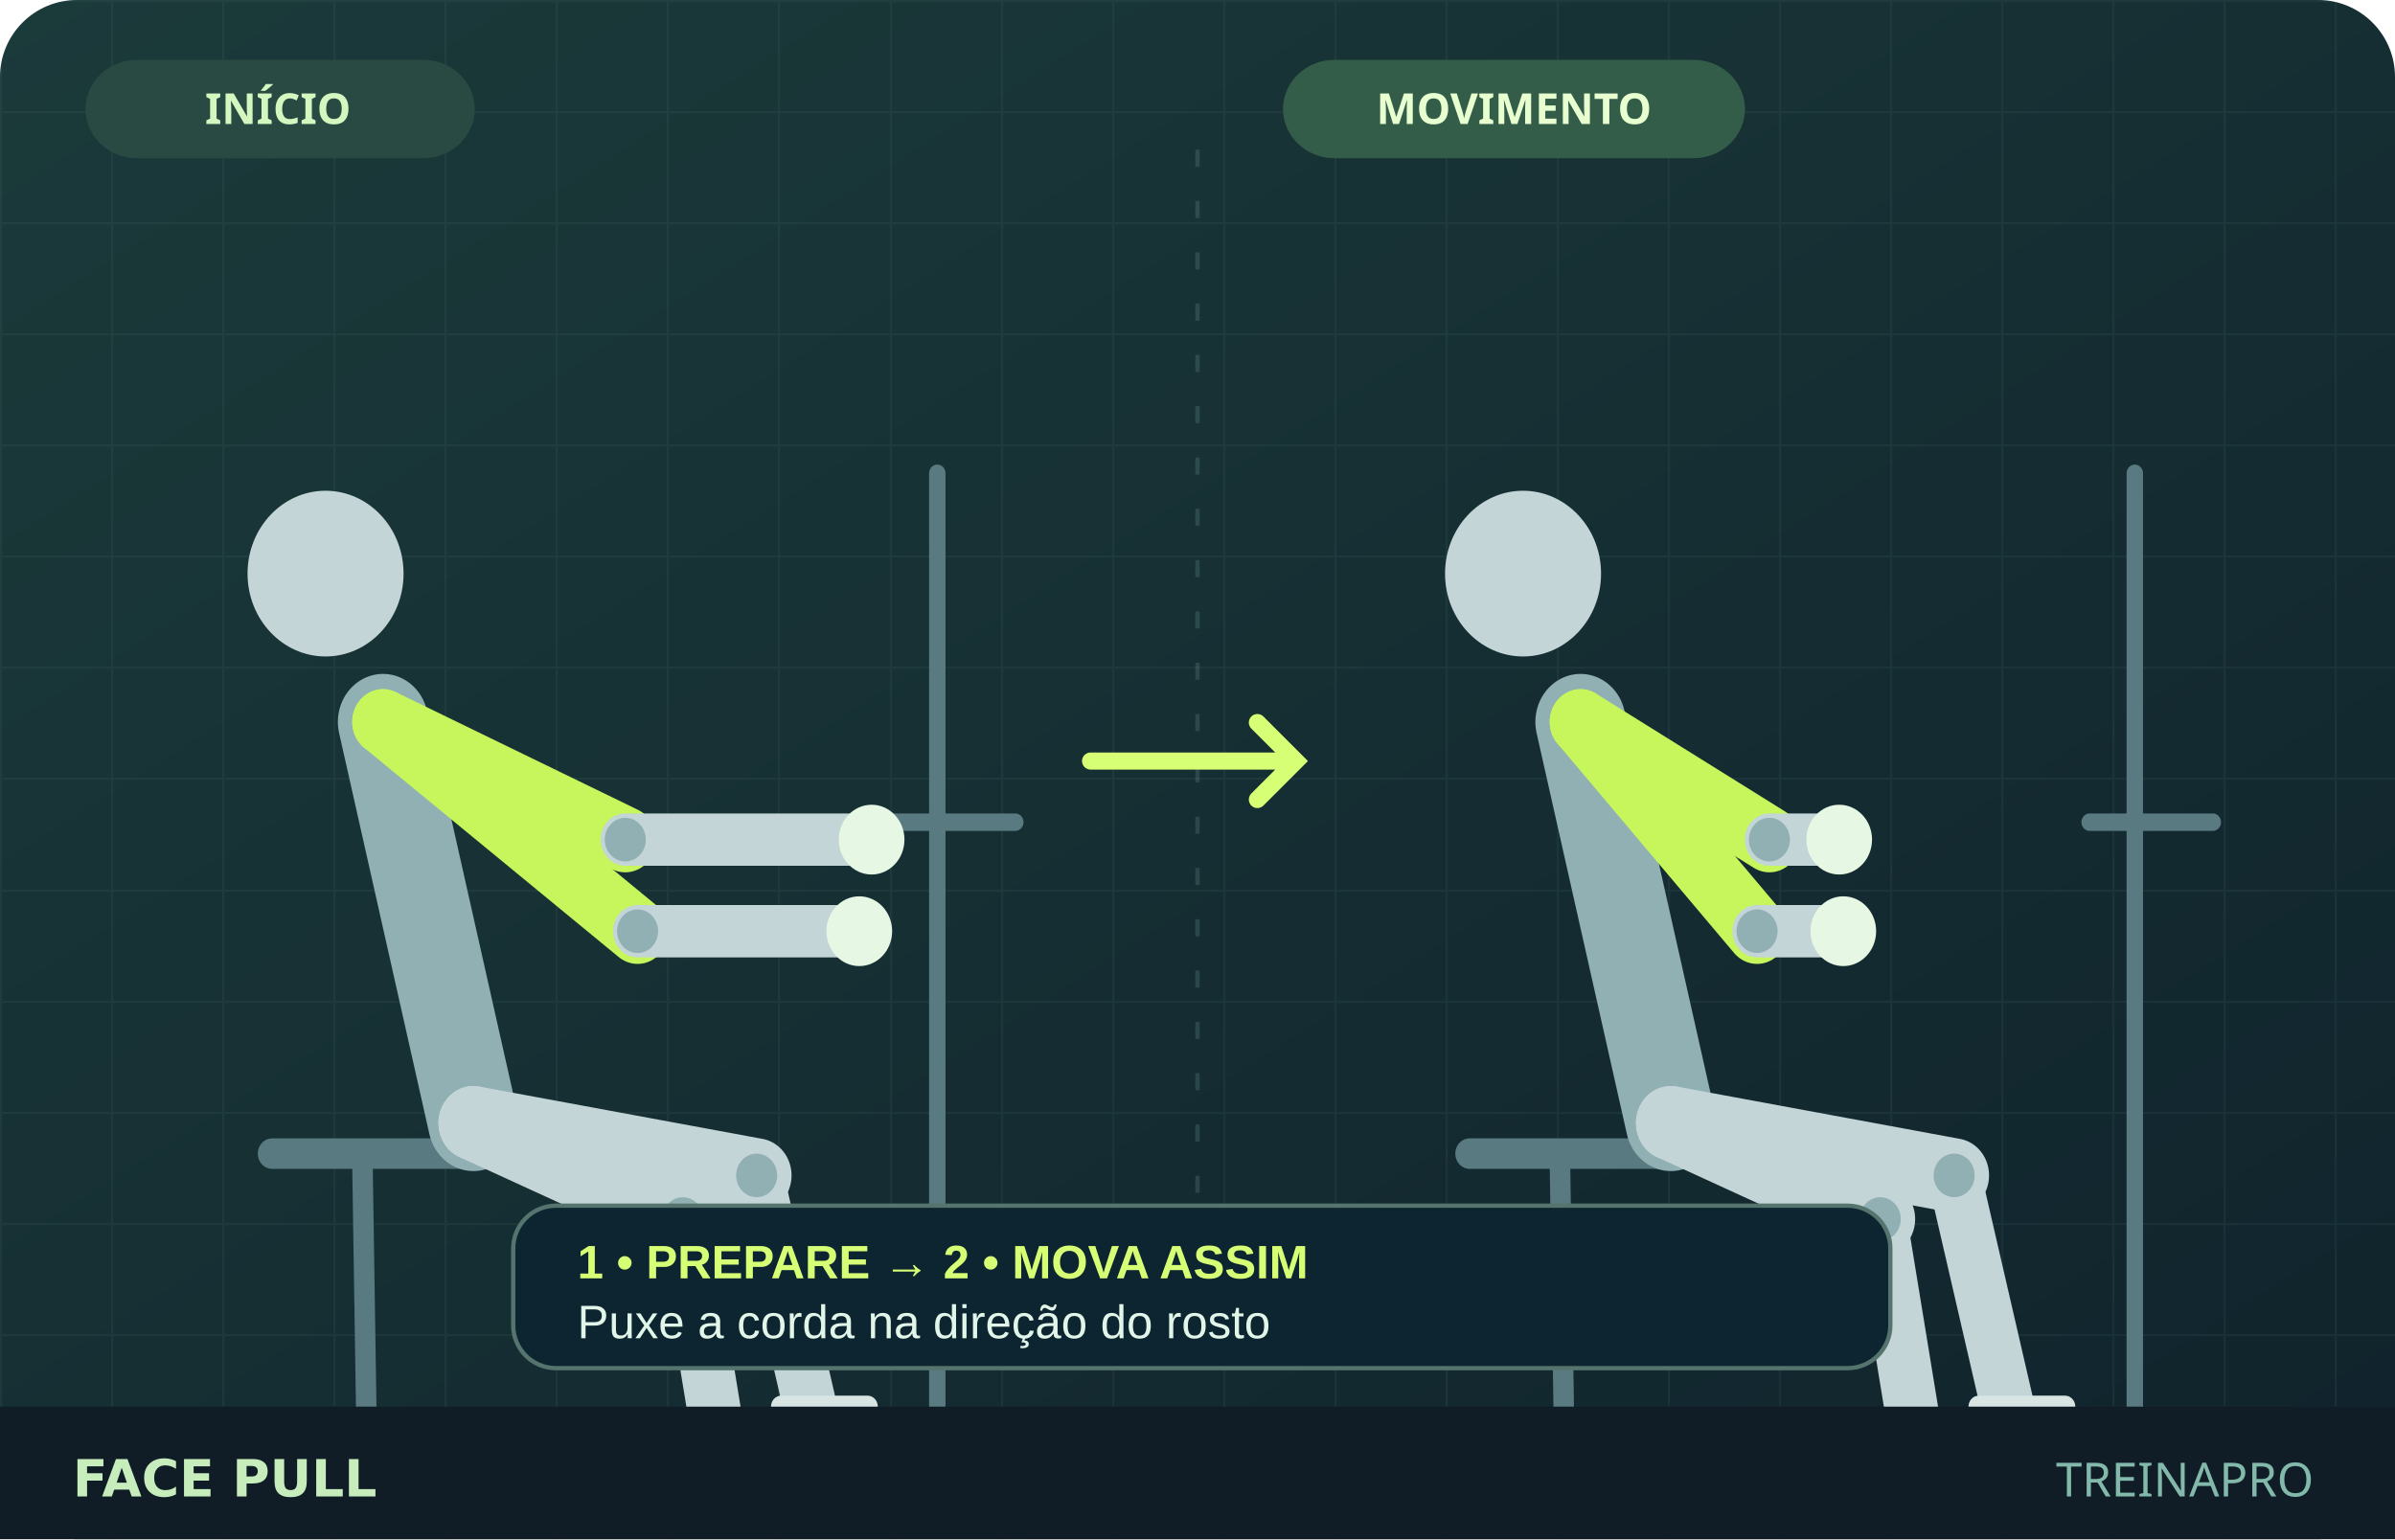
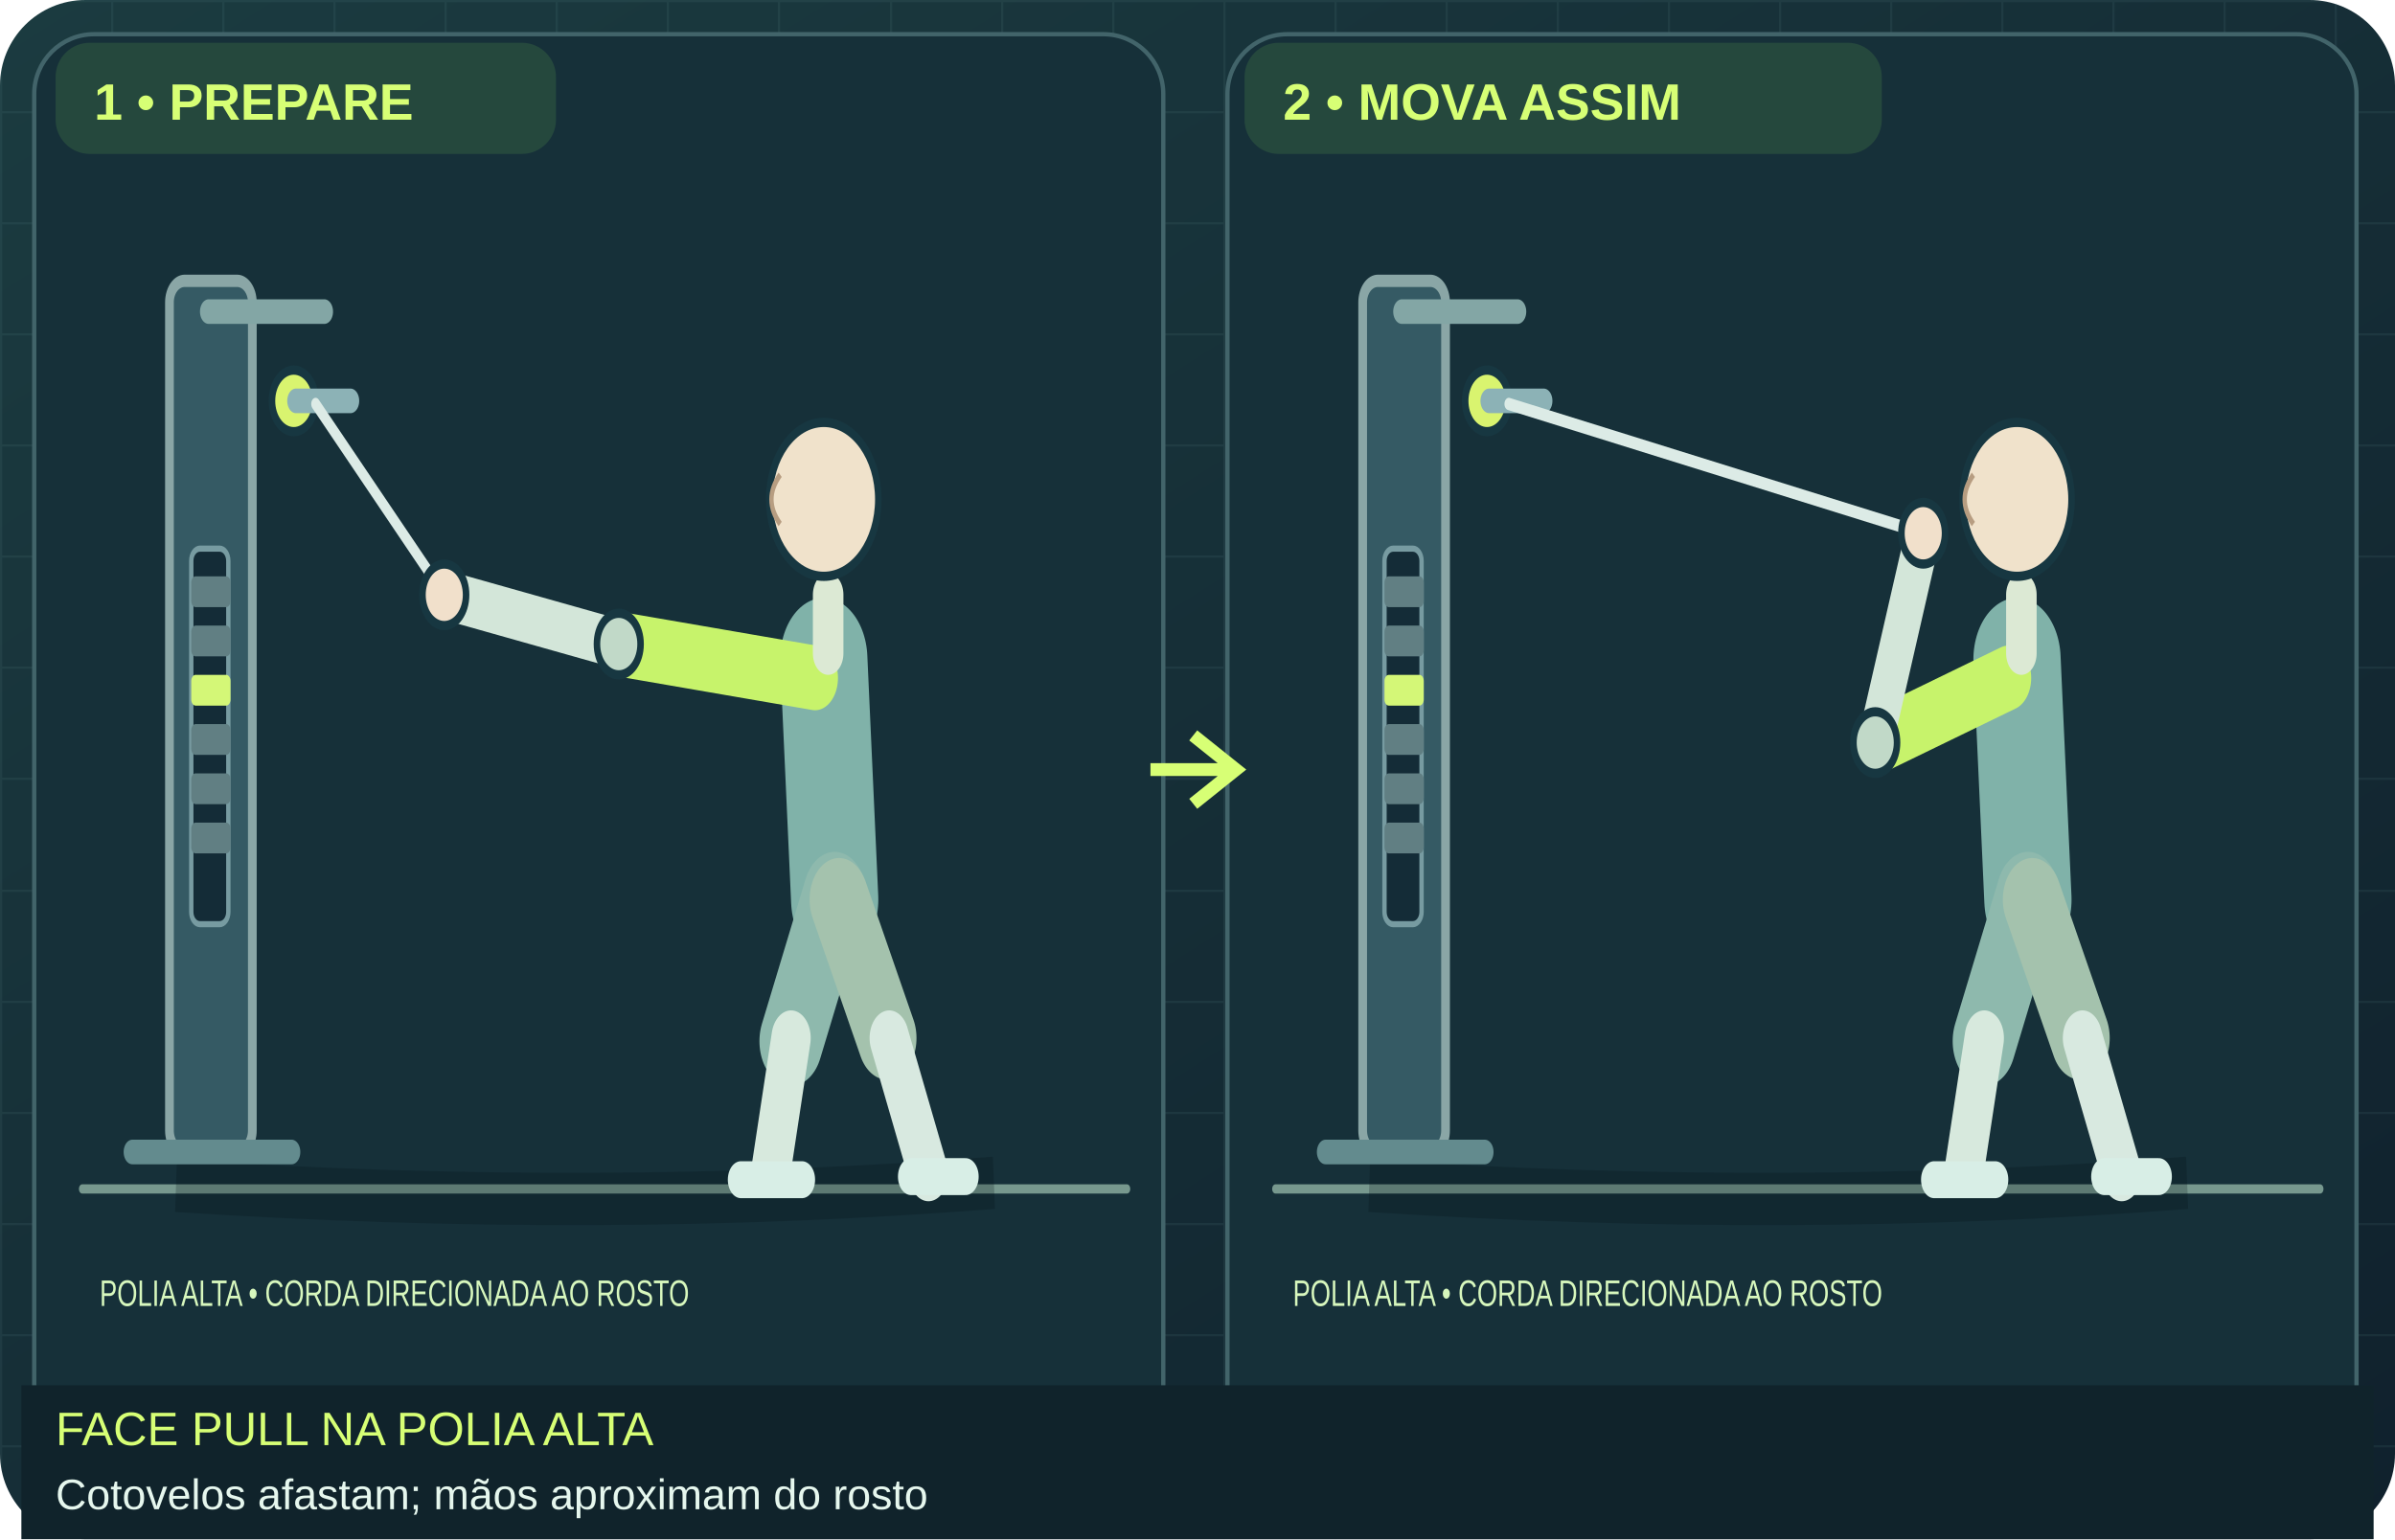
<svg xmlns="http://www.w3.org/2000/svg" viewBox="0 0 560 360" role="img" aria-labelledby="title desc">
  <defs>
-     <linearGradient id="bg" x1="0" y1="0" x2="1" y2="1">
-       <stop stop-color="#1b3a3a" />
-       <stop offset="1" stop-color="#10232c" />
+     <linearGradient id="bg" x1="0" x2="1" y1="0" y2="1">
+       <stop stop-color="#1b3b40" />
+       <stop offset="1" stop-color="#10212d" />
    </linearGradient>
    <pattern id="grid" width="26" height="26" patternUnits="userSpaceOnUse">
-       <path d="M26 0H0V26" stroke="#527477" opacity=".13" fill="none" />
+       <path d="M26 0H0V26" stroke="#74a5a2" stroke-opacity=".1" fill="none" />
    </pattern>
  </defs>
-   <rect width="560" height="360" rx="18" fill="url(#bg)" />
-   <rect width="560" height="360" rx="18" fill="url(#grid)" />
-   <path d="M280 35V315" stroke="#709297" stroke-dasharray="4 8" opacity=".25" />
-   <rect x="20" y="14" rx="12" width="91" height="23" fill="#294943" />
-   <text x="65" y="29" fill="#d3f7be" text-anchor="middle" font-size="10" font-family="sans-serif" font-weight="bold">INÍCIO</text>
-   <rect x="300" y="14" rx="12" width="108" height="23" fill="#335d49" />
-   <text x="354" y="29" fill="#e8ffd0" text-anchor="middle" font-size="10" font-family="sans-serif" font-weight="bold">MOVIMENTO</text>
-   <g transform="translate(7 24) scale(.96 1.02)">
-     <line x1="59" y1="241" x2="127" y2="241" stroke="#587a80" stroke-width="7" stroke-linecap="round" />
-     <line x1="81" y1="244" x2="82" y2="305" stroke="#587a80" stroke-width="5" stroke-linecap="round" />
-     <line x1="221" y1="85" x2="221" y2="305" stroke="#587a80" stroke-width="4" stroke-linecap="round" />
-     <line x1="210" y1="165" x2="240" y2="165" stroke="#587a80" stroke-width="4" stroke-linecap="round" />
-     <line x1="86" y1="142" x2="108" y2="234" stroke="#91b0b4" stroke-width="22" stroke-linecap="round" />
-     <line x1="108" y1="234" x2="177" y2="246" stroke="#c4d5d7" stroke-width="17" stroke-linecap="round" />
-     <line x1="177" y1="246" x2="190" y2="299" stroke="#c4d5d7" stroke-width="13" stroke-linecap="round" />
-     <line x1="108" y1="234" x2="159" y2="256" stroke="#c4d5d7" stroke-width="17" stroke-linecap="round" />
-     <line x1="159" y1="256" x2="167" y2="302" stroke="#c4d5d7" stroke-width="13" stroke-linecap="round" />
-     <line x1="86" y1="142" x2="145" y2="169" stroke="#c6f65b" stroke-width="15" stroke-linecap="round" />
-     <line x1="145" y1="169" x2="205" y2="169" stroke="#c4d5d7" stroke-width="12" stroke-linecap="round" />
-     <line x1="86" y1="142" x2="148" y2="190" stroke="#c6f65b" stroke-width="15" stroke-linecap="round" />
-     <line x1="148" y1="190" x2="202" y2="190" stroke="#c4d5d7" stroke-width="12" stroke-linecap="round" />
-     <circle cx="72" cy="108" r="19" fill="#c4d5d7" />
-     <circle cx="145" cy="169" r="5" fill="#91b0b4" />
-     <circle cx="148" cy="190" r="5" fill="#91b0b4" />
-     <circle cx="177" cy="246" r="5" fill="#91b0b4" />
-     <circle cx="159" cy="256" r="5" fill="#91b0b4" />
-     <circle cx="205" cy="169" r="8" fill="#e6f8e4" />
-     <circle cx="202" cy="190" r="8" fill="#e6f8e4" />
-     <line x1="183" y1="299" x2="204" y2="299" stroke="#d8e5e3" stroke-width="5" stroke-linecap="round" />
-     <line x1="160" y1="302" x2="181" y2="302" stroke="#d8e5e3" stroke-width="5" stroke-linecap="round" />
+   <rect width="100%" height="100%" fill="url(#bg)" rx="20" />
+   <rect width="100%" height="100%" fill="url(#grid)" rx="20" />
+   <rect x="8" y="8" width="264" height="343" rx="14" fill="#163039" stroke="#42646a" />
+   <rect x="287" y="8" width="264" height="343" rx="14" fill="#163039" stroke="#42646a" />
+   <g transform="translate(8 16) scale(.51 .72)">
+     <path d="M22 364H501" stroke="#77988e" stroke-width="3" stroke-linecap="round" />
+     <path d="M65 363Q260 372 440 362" stroke="#020c12" stroke-width="17" opacity=".22" />
+     <rect x="62" y="69" width="38" height="283" rx="7" fill="#355a64" stroke="#8aa6a6" stroke-width="4" />
+     <rect x="72" y="156" width="17" height="122" rx="4" fill="#142c37" stroke="#779ba1" stroke-width="2" />
+     <rect x="72" y="165" width="18" height="10" rx="2" fill="#617f83" />
+     <rect x="72" y="181" width="18" height="10" rx="2" fill="#617f83" />
+     <rect x="72" y="197" width="18" height="10" rx="2" fill="#d4f777" />
+     <rect x="72" y="213" width="18" height="10" rx="2" fill="#617f83" />
+     <rect x="72" y="229" width="18" height="10" rx="2" fill="#617f83" />
+     <rect x="72" y="245" width="18" height="10" rx="2" fill="#617f83" />
+     <line x1="45" y1="352" x2="118" y2="352" stroke="#638b8e" stroke-width="8" stroke-linecap="round" />
+     <line x1="80" y1="79" x2="133" y2="79" stroke="#83a6a5" stroke-width="8" stroke-linecap="round" />
+     <circle cx="119" cy="108" r="10" fill="#d9f46f" stroke="#173741" stroke-width="3" />
+     <line x1="120" y1="108" x2="145" y2="108" stroke="#8cb2b6" stroke-width="8" stroke-linecap="round" />
+     <line x1="129" y1="109" x2="188" y2="171" stroke="#dcebe6" stroke-width="4" stroke-linecap="round" />
+     <line x1="362" y1="192" x2="367" y2="270" stroke="#80b2a9" stroke-width="40" stroke-linecap="round" />
+     <line x1="367" y1="269" x2="347" y2="316" stroke="#8eb9ad" stroke-width="29" stroke-linecap="round" />
+     <line x1="347" y1="315" x2="338" y2="357" stroke="#d7e9dd" stroke-width="18" stroke-linecap="round" />
+     <line x1="369" y1="270" x2="391" y2="315" stroke="#a4c2ad" stroke-width="27" stroke-linecap="round" />
+     <line x1="392" y1="315" x2="410" y2="359" stroke="#d8e9e0" stroke-width="18" stroke-linecap="round" />
+     <line x1="324" y1="361" x2="352" y2="361" stroke="#d8eee6" stroke-width="12" stroke-linecap="round" />
+     <line x1="402" y1="360" x2="427" y2="360" stroke="#d8eee6" stroke-width="12" stroke-linecap="round" />
+     <line x1="358" y1="198" x2="268" y2="187" stroke="#c7f36b" stroke-width="21" stroke-linecap="round" />
+     <line x1="268" y1="187" x2="188" y2="171" stroke="#d3e6d9" stroke-width="16" stroke-linecap="round" />
+     <circle cx="268" cy="187" r="10" fill="#c1d9c8" stroke="#173741" stroke-width="3" />
+     <circle cx="188" cy="171" r="10" fill="#f1e0cb" stroke="#173741" stroke-width="3" />
+     <line x1="364" y1="171" x2="364" y2="190" stroke="#dce9d4" stroke-width="14" stroke-linecap="round" />
+     <circle cx="362" cy="140" r="25" fill="#f0e2cb" stroke="#173741" stroke-width="3" />
+     <path d="M342 132q-8 8 0 16" fill="none" stroke="#b79d81" stroke-width="2" />
+     <text x="30" y="402" font-family="Arial,sans-serif" font-size="12" fill="#d7f7bd">POLIA ALTA • CORDA DIRECIONADA AO ROSTO</text>
  </g>
-   <g transform="translate(287 24) scale(.96 1.02)">
-     <line x1="59" y1="241" x2="127" y2="241" stroke="#587a80" stroke-width="7" stroke-linecap="round" />
-     <line x1="81" y1="244" x2="82" y2="305" stroke="#587a80" stroke-width="5" stroke-linecap="round" />
-     <line x1="221" y1="85" x2="221" y2="305" stroke="#587a80" stroke-width="4" stroke-linecap="round" />
-     <line x1="210" y1="165" x2="240" y2="165" stroke="#587a80" stroke-width="4" stroke-linecap="round" />
-     <line x1="86" y1="142" x2="108" y2="234" stroke="#91b0b4" stroke-width="22" stroke-linecap="round" />
-     <line x1="108" y1="234" x2="177" y2="246" stroke="#c4d5d7" stroke-width="17" stroke-linecap="round" />
-     <line x1="177" y1="246" x2="190" y2="299" stroke="#c4d5d7" stroke-width="13" stroke-linecap="round" />
-     <line x1="108" y1="234" x2="159" y2="256" stroke="#c4d5d7" stroke-width="17" stroke-linecap="round" />
-     <line x1="159" y1="256" x2="167" y2="302" stroke="#c4d5d7" stroke-width="13" stroke-linecap="round" />
-     <line x1="86" y1="142" x2="132" y2="169" stroke="#c6f65b" stroke-width="15" stroke-linecap="round" />
-     <line x1="132" y1="169" x2="149" y2="169" stroke="#c4d5d7" stroke-width="12" stroke-linecap="round" />
-     <line x1="86" y1="142" x2="129" y2="190" stroke="#c6f65b" stroke-width="15" stroke-linecap="round" />
-     <line x1="129" y1="190" x2="150" y2="190" stroke="#c4d5d7" stroke-width="12" stroke-linecap="round" />
-     <circle cx="72" cy="108" r="19" fill="#c4d5d7" />
-     <circle cx="132" cy="169" r="5" fill="#91b0b4" />
-     <circle cx="129" cy="190" r="5" fill="#91b0b4" />
-     <circle cx="177" cy="246" r="5" fill="#91b0b4" />
-     <circle cx="159" cy="256" r="5" fill="#91b0b4" />
-     <circle cx="149" cy="169" r="8" fill="#e6f8e4" />
-     <circle cx="150" cy="190" r="8" fill="#e6f8e4" />
-     <line x1="183" y1="299" x2="204" y2="299" stroke="#d8e5e3" stroke-width="5" stroke-linecap="round" />
-     <line x1="160" y1="302" x2="181" y2="302" stroke="#d8e5e3" stroke-width="5" stroke-linecap="round" />
+   <g transform="translate(287 16) scale(.51 .72)">
+     <path d="M22 364H501" stroke="#77988e" stroke-width="3" stroke-linecap="round" />
+     <path d="M65 363Q260 372 440 362" stroke="#020c12" stroke-width="17" opacity=".22" />
+     <rect x="62" y="69" width="38" height="283" rx="7" fill="#355a64" stroke="#8aa6a6" stroke-width="4" />
+     <rect x="72" y="156" width="17" height="122" rx="4" fill="#142c37" stroke="#779ba1" stroke-width="2" />
+     <rect x="72" y="165" width="18" height="10" rx="2" fill="#617f83" />
+     <rect x="72" y="181" width="18" height="10" rx="2" fill="#617f83" />
+     <rect x="72" y="197" width="18" height="10" rx="2" fill="#d4f777" />
+     <rect x="72" y="213" width="18" height="10" rx="2" fill="#617f83" />
+     <rect x="72" y="229" width="18" height="10" rx="2" fill="#617f83" />
+     <rect x="72" y="245" width="18" height="10" rx="2" fill="#617f83" />
+     <line x1="45" y1="352" x2="118" y2="352" stroke="#638b8e" stroke-width="8" stroke-linecap="round" />
+     <line x1="80" y1="79" x2="133" y2="79" stroke="#83a6a5" stroke-width="8" stroke-linecap="round" />
+     <circle cx="119" cy="108" r="10" fill="#d9f46f" stroke="#173741" stroke-width="3" />
+     <line x1="120" y1="108" x2="145" y2="108" stroke="#8cb2b6" stroke-width="8" stroke-linecap="round" />
+     <line x1="129" y1="109" x2="319" y2="151" stroke="#dcebe6" stroke-width="4" stroke-linecap="round" />
+     <line x1="362" y1="192" x2="367" y2="270" stroke="#80b2a9" stroke-width="40" stroke-linecap="round" />
+     <line x1="367" y1="269" x2="347" y2="316" stroke="#8eb9ad" stroke-width="29" stroke-linecap="round" />
+     <line x1="347" y1="315" x2="338" y2="357" stroke="#d7e9dd" stroke-width="18" stroke-linecap="round" />
+     <line x1="369" y1="270" x2="391" y2="315" stroke="#a4c2ad" stroke-width="27" stroke-linecap="round" />
+     <line x1="392" y1="315" x2="410" y2="359" stroke="#d8e9e0" stroke-width="18" stroke-linecap="round" />
+     <line x1="324" y1="361" x2="352" y2="361" stroke="#d8eee6" stroke-width="12" stroke-linecap="round" />
+     <line x1="402" y1="360" x2="427" y2="360" stroke="#d8eee6" stroke-width="12" stroke-linecap="round" />
+     <line x1="358" y1="198" x2="297" y2="219" stroke="#c7f36b" stroke-width="21" stroke-linecap="round" />
+     <line x1="297" y1="219" x2="319" y2="151" stroke="#d3e6d9" stroke-width="16" stroke-linecap="round" />
+     <circle cx="297" cy="219" r="10" fill="#c1d9c8" stroke="#173741" stroke-width="3" />
+     <circle cx="319" cy="151" r="10" fill="#f1e0cb" stroke="#173741" stroke-width="3" />
+     <line x1="364" y1="171" x2="364" y2="190" stroke="#dce9d4" stroke-width="14" stroke-linecap="round" />
+     <circle cx="362" cy="140" r="25" fill="#f0e2cb" stroke="#173741" stroke-width="3" />
+     <path d="M342 132q-8 8 0 16" fill="none" stroke="#b79d81" stroke-width="2" />
+     <text x="30" y="402" font-family="Arial,sans-serif" font-size="12" fill="#d7f7bd">POLIA ALTA • CORDA DIRECIONADA AO ROSTO</text>
  </g>
-   <rect x="0" y="329" width="560" height="31" fill="#101d27" />
-   <text x="17" y="350" font-size="12" font-family="DejaVu Sans, sans-serif" font-weight="700" fill="#c8edbc">FACE PULL</text>
-   <text x="541" y="350" font-size="11" font-family="sans-serif" text-anchor="end" fill="#82b9aa">TREINAPRO</text>
-   <g aria-hidden="true">
-     <path d="M255 178H303m-9-9 9 9-9 9" stroke="#d7ff75" stroke-width="4" fill="none" stroke-linecap="round" />
-     <rect x="120" y="282" rx="10" width="322" height="38" fill="#0d2530" stroke="#55746e" />
-     <text x="135" y="299" font-family="Arial,sans-serif" font-size="11" font-weight="bold" fill="#d7ff75">1 • PREPARE → 2 • MOVA ASSIM</text>
-     <text x="135" y="313" font-family="Arial,sans-serif" font-size="11" fill="#e1f5e9">Puxe a corda na direção do rosto</text>
-   </g>
+   <rect x="13" y="10" width="117" height="26" rx="8" fill="#25483d" />
+   <text x="22" y="28" font-size="12" font-family="Arial,sans-serif" fill="#d7ff75" font-weight="700">1 • PREPARE</text>
+   <rect x="291" y="10" width="149" height="26" rx="8" fill="#25483d" />
+   <text x="300" y="28" font-size="12" font-family="Arial,sans-serif" fill="#d7ff75" font-weight="700">2 • MOVA ASSIM</text>
+   <path d="M269 180h20m-10-8 10 8-10 8" stroke="#d7ff75" stroke-width="3" fill="none" />
+   <rect x="5" y="324" width="550" height="36" fill="#10232b" />
+   <text x="13" y="338" font-size="11" font-family="Arial,sans-serif" fill="#d7ff75">FACE PULL NA POLIA ALTA</text>
+   <text x="13" y="353" font-size="10" font-family="Arial,sans-serif" fill="#e6f7ee">Cotovelos afastam; mãos aproximam do rosto</text>
</svg>
